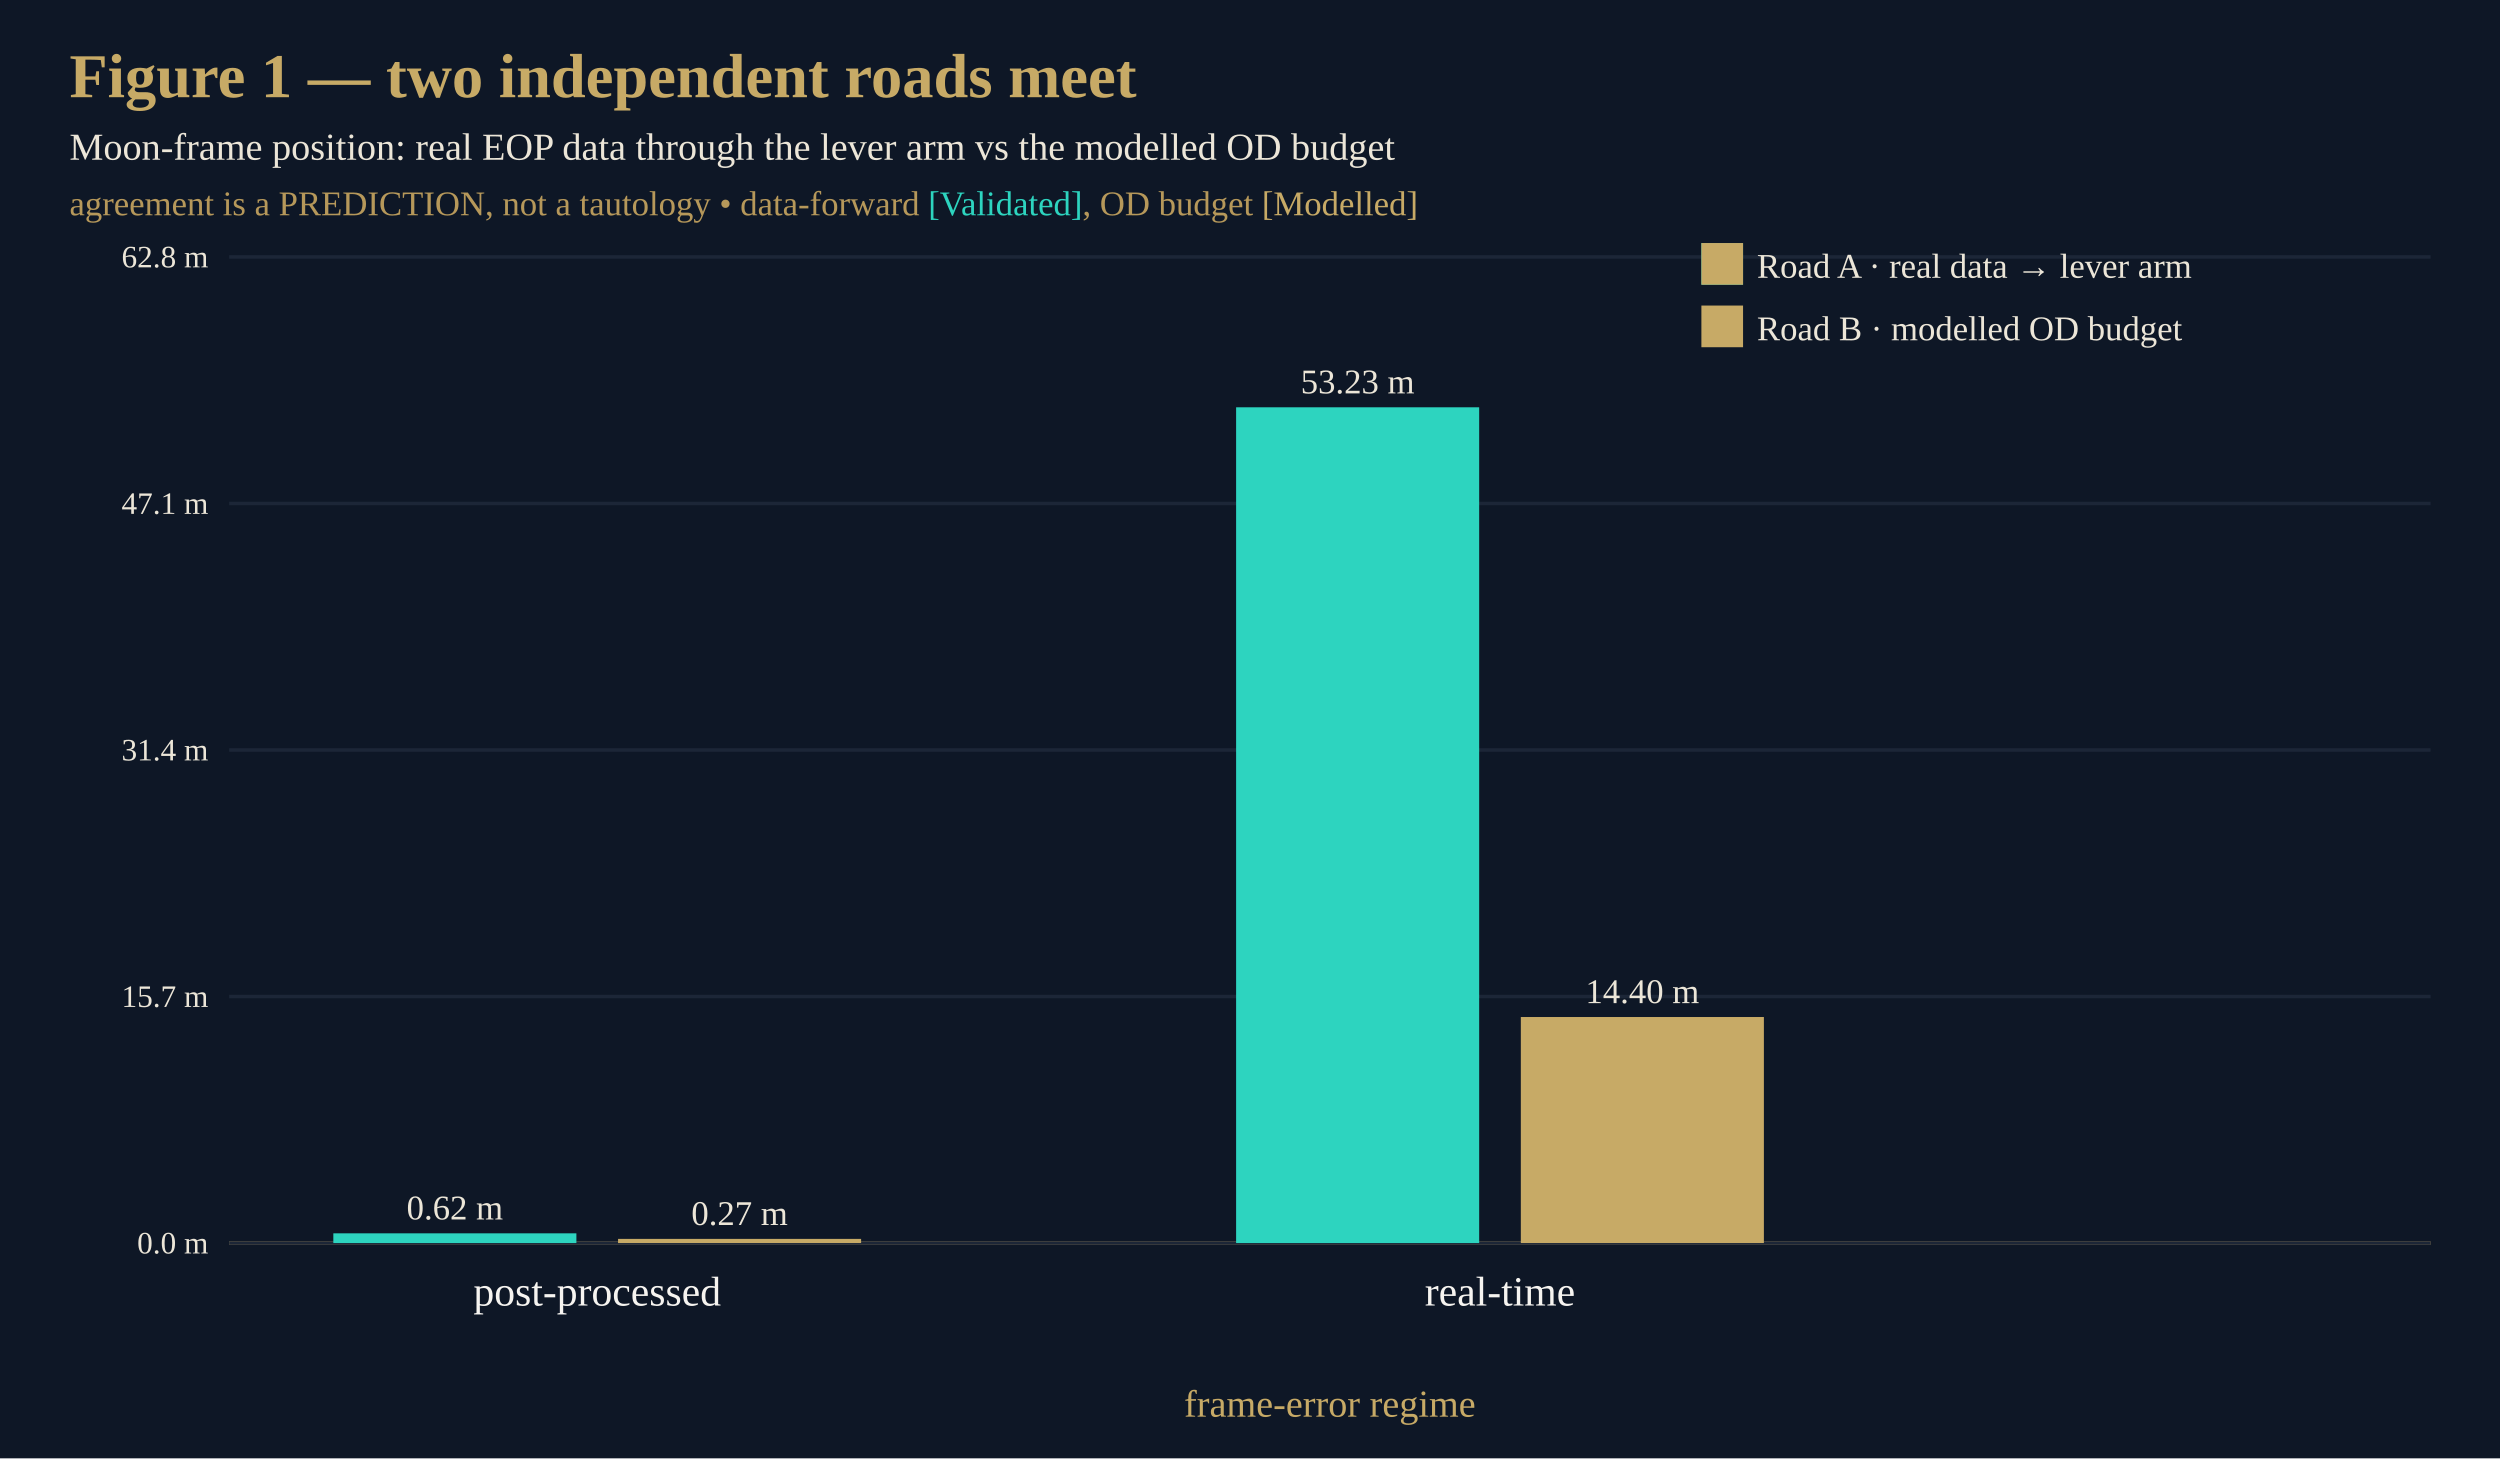
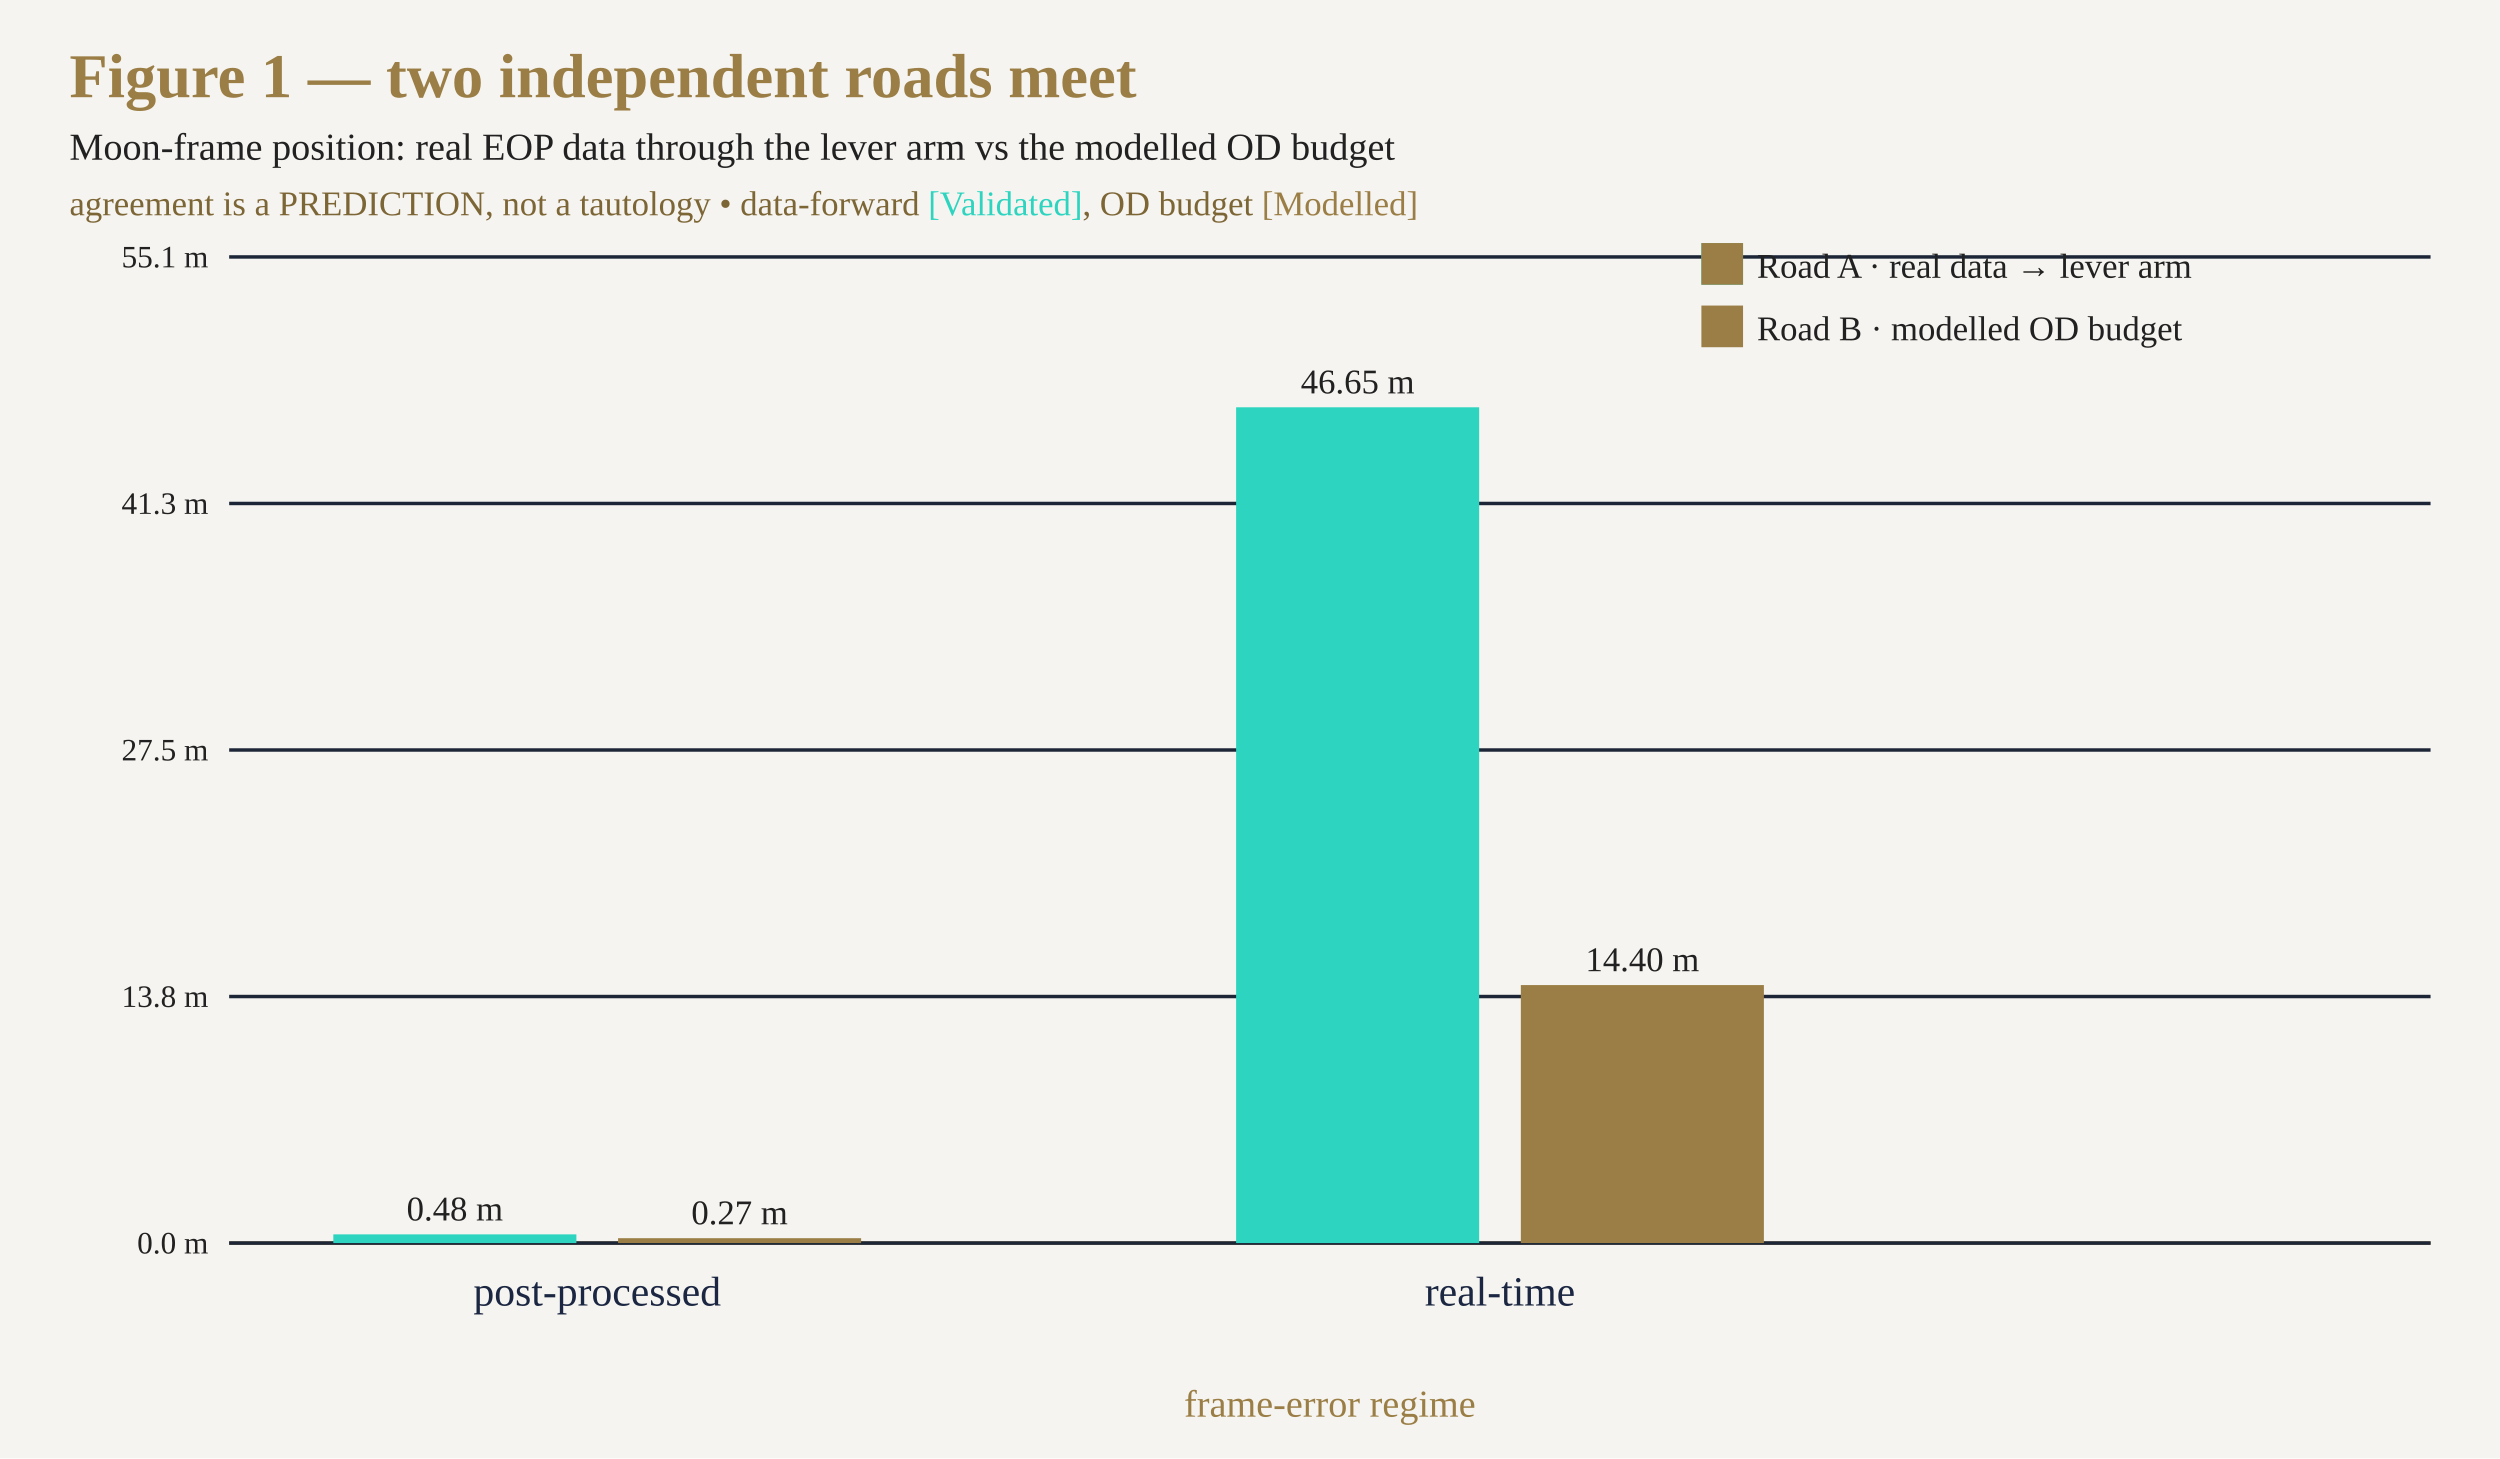
<svg xmlns="http://www.w3.org/2000/svg" width="720" height="420" font-family="'EB Garamond', Georgia, 'Times New Roman', serif" font-size="11">
-   <rect width="100%" height="100%" fill="#0e1726" />
-   <text x="20" y="28" fill="#c7aa66" font-family="'Cormorant Garamond', Georgia, 'Times New Roman', serif" font-size="18" font-weight="bold">Figure 1 — two independent roads meet</text>
-   <text x="20" y="46" fill="#ece6d8">Moon-frame position: real EOP data through the lever arm vs the modelled OD budget</text>
-   <text x="20" y="62" fill="#b6985a" font-size="10">agreement is a PREDICTION, not a tautology • data-forward <tspan fill="#2dd4bf">[Validated]</tspan>, OD budget <tspan fill="#c7aa66">[Modelled]</tspan>
+   <rect width="100%" height="100%" fill="#f6f4f0" />
+   <text x="20" y="28" fill="#9a7e45" font-family="'Cormorant Garamond', Georgia, 'Times New Roman', serif" font-size="18" font-weight="bold">Figure 1 — two independent roads meet</text>
+   <text x="20" y="46" fill="#212121">Moon-frame position: real EOP data through the lever arm vs the modelled OD budget</text>
+   <text x="20" y="62" fill="#7d6636" font-size="10">agreement is a PREDICTION, not a tautology • data-forward <tspan fill="#2dd4bf">[Validated]</tspan>, OD budget <tspan fill="#9a7e45">[Modelled]</tspan>
  </text>
-   <line x1="66" y1="358" x2="700.0" y2="358" stroke="#b6985a" />
+   <line x1="66" y1="358" x2="700.0" y2="358" stroke="#7d6636" />
  <line x1="66" y1="358.0" x2="700.0" y2="358.0" stroke="#1c2637" />
-   <text x="60.0" y="361.0" fill="#ece6d8" text-anchor="end" font-size="9">0.0 m</text>
+   <text x="60.0" y="361.0" fill="#212121" text-anchor="end" font-size="9">0.0 m</text>
  <line x1="66" y1="287.0" x2="700.0" y2="287.0" stroke="#1c2637" />
-   <text x="60.0" y="290.0" fill="#ece6d8" text-anchor="end" font-size="9">15.7 m</text>
+   <text x="60.0" y="290.0" fill="#212121" text-anchor="end" font-size="9">13.8 m</text>
  <line x1="66" y1="216.0" x2="700.0" y2="216.0" stroke="#1c2637" />
-   <text x="60.0" y="219.0" fill="#ece6d8" text-anchor="end" font-size="9">31.4 m</text>
+   <text x="60.0" y="219.0" fill="#212121" text-anchor="end" font-size="9">27.5 m</text>
  <line x1="66" y1="145.0" x2="700.0" y2="145.0" stroke="#1c2637" />
-   <text x="60.0" y="148.0" fill="#ece6d8" text-anchor="end" font-size="9">47.1 m</text>
+   <text x="60.0" y="148.0" fill="#212121" text-anchor="end" font-size="9">41.3 m</text>
  <line x1="66" y1="74.0" x2="700.0" y2="74.0" stroke="#1c2637" />
-   <text x="60.0" y="77.0" fill="#ece6d8" text-anchor="end" font-size="9">62.8 m</text>
-   <rect x="96.0" y="355.2" width="70" height="2.8" fill="#2dd4bf" />
-   <text x="131.0" y="351.2" fill="#ece6d8" font-size="10" text-anchor="middle">0.62 m</text>
-   <rect x="178.0" y="356.8" width="70" height="1.2" fill="#c7aa66" />
-   <text x="213.0" y="352.8" fill="#ece6d8" font-size="10" text-anchor="middle">0.27 m</text>
-   <text x="172.0" y="376.0" fill="#f6f4f0" font-size="12" text-anchor="middle">post-processed</text>
+   <text x="60.0" y="77.0" fill="#212121" text-anchor="end" font-size="9">55.1 m</text>
+   <rect x="96.0" y="355.5" width="70" height="2.5" fill="#2dd4bf" />
+   <text x="131.0" y="351.5" fill="#212121" font-size="10" text-anchor="middle">0.48 m</text>
+   <rect x="178.0" y="356.6" width="70" height="1.4" fill="#9a7e45" />
+   <text x="213.0" y="352.6" fill="#212121" font-size="10" text-anchor="middle">0.27 m</text>
+   <text x="172.0" y="376.0" fill="#1b2742" font-size="12" text-anchor="middle">post-processed</text>
  <rect x="356.0" y="117.3" width="70" height="240.7" fill="#2dd4bf" />
-   <text x="391.0" y="113.3" fill="#ece6d8" font-size="10" text-anchor="middle">53.23 m</text>
-   <rect x="438.0" y="292.9" width="70" height="65.1" fill="#c7aa66" />
-   <text x="473.0" y="288.9" fill="#ece6d8" font-size="10" text-anchor="middle">14.40 m</text>
-   <text x="432.0" y="376.0" fill="#f6f4f0" font-size="12" text-anchor="middle">real-time</text>
+   <text x="391.0" y="113.3" fill="#212121" font-size="10" text-anchor="middle">46.65 m</text>
+   <rect x="438.0" y="283.7" width="70" height="74.3" fill="#9a7e45" />
+   <text x="473.0" y="279.7" fill="#212121" font-size="10" text-anchor="middle">14.40 m</text>
+   <text x="432.0" y="376.0" fill="#1b2742" font-size="12" text-anchor="middle">real-time</text>
  <rect x="490.0" y="70" width="12" height="12" fill="#2dd4bf" />
-   <text x="506.0" y="80" fill="#ece6d8" font-size="10">Road A · real data → lever arm</text>
-   <rect x="490.0" y="70" width="12" height="12" fill="#c7aa66" />
-   <rect x="490.0" y="88" width="12" height="12" fill="#c7aa66" />
-   <text x="506.0" y="98" fill="#ece6d8" font-size="10">Road B · modelled OD budget</text>
-   <text x="383.0" y="408.0" fill="#c7aa66" text-anchor="middle">frame-error regime</text>
+   <text x="506.0" y="80" fill="#212121" font-size="10">Road A · real data → lever arm</text>
+   <rect x="490.0" y="70" width="12" height="12" fill="#9a7e45" />
+   <rect x="490.0" y="88" width="12" height="12" fill="#9a7e45" />
+   <text x="506.0" y="98" fill="#212121" font-size="10">Road B · modelled OD budget</text>
+   <text x="383.0" y="408.0" fill="#9a7e45" text-anchor="middle">frame-error regime</text>
</svg>
